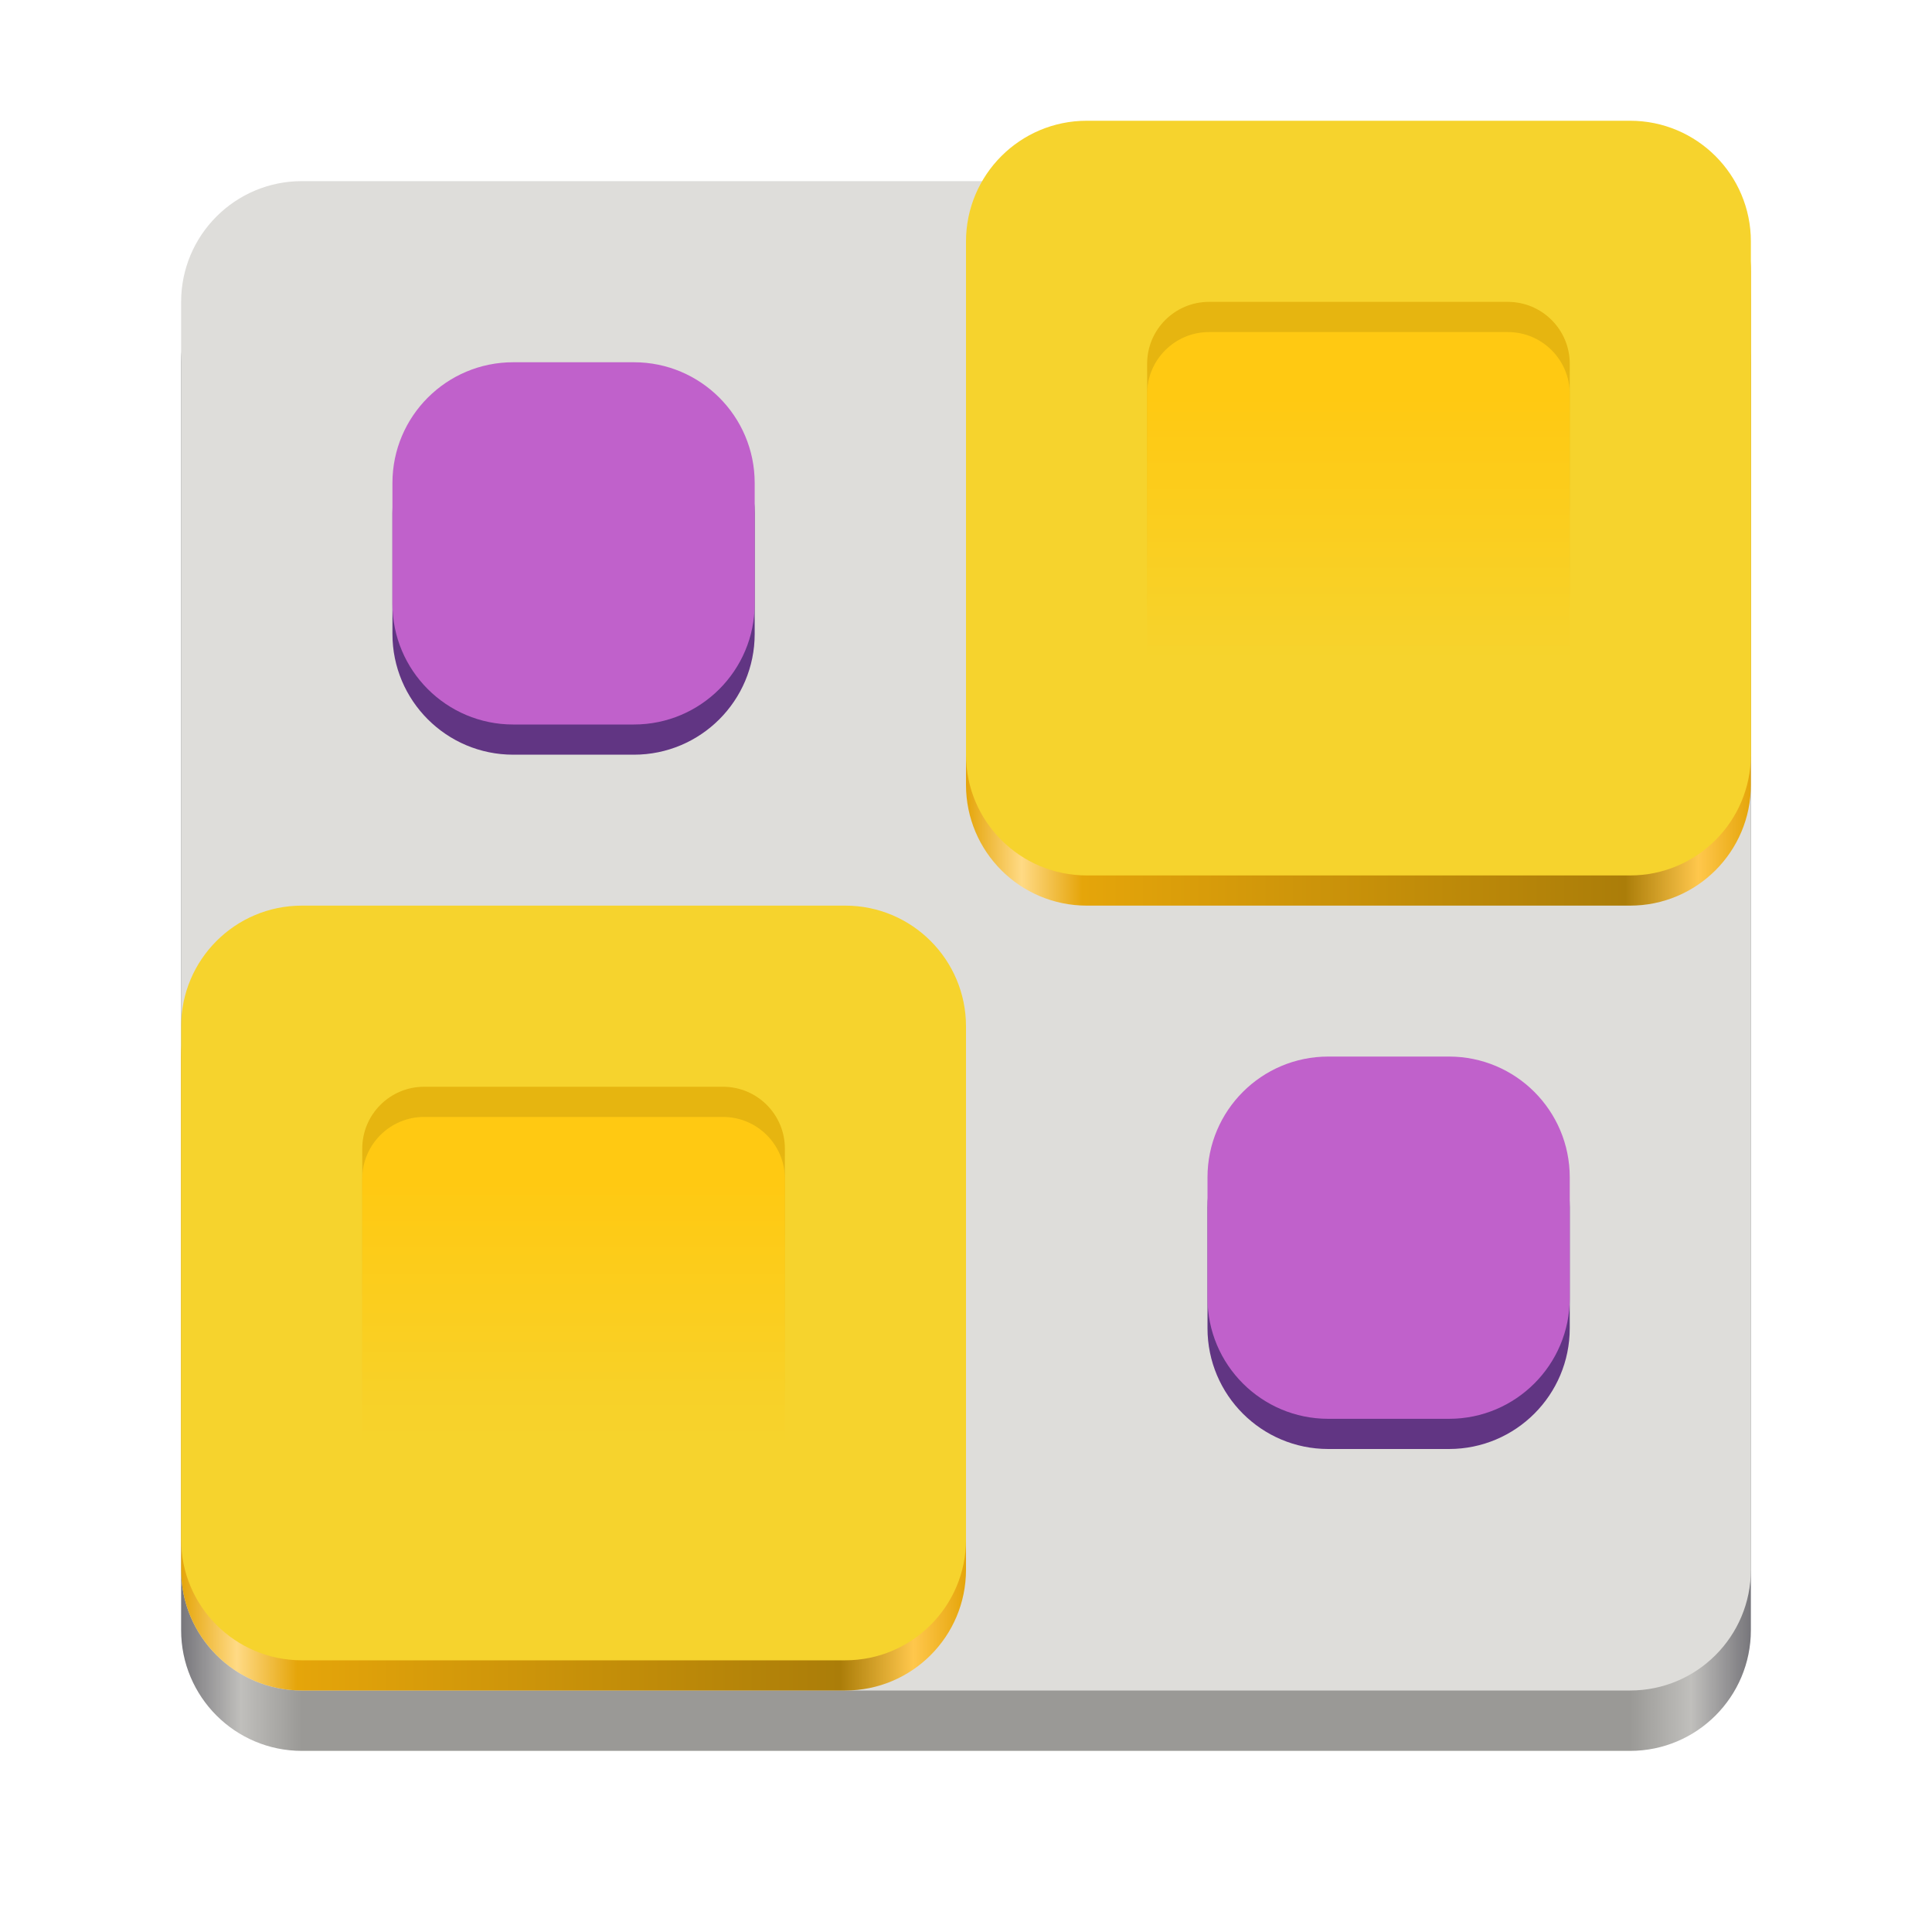
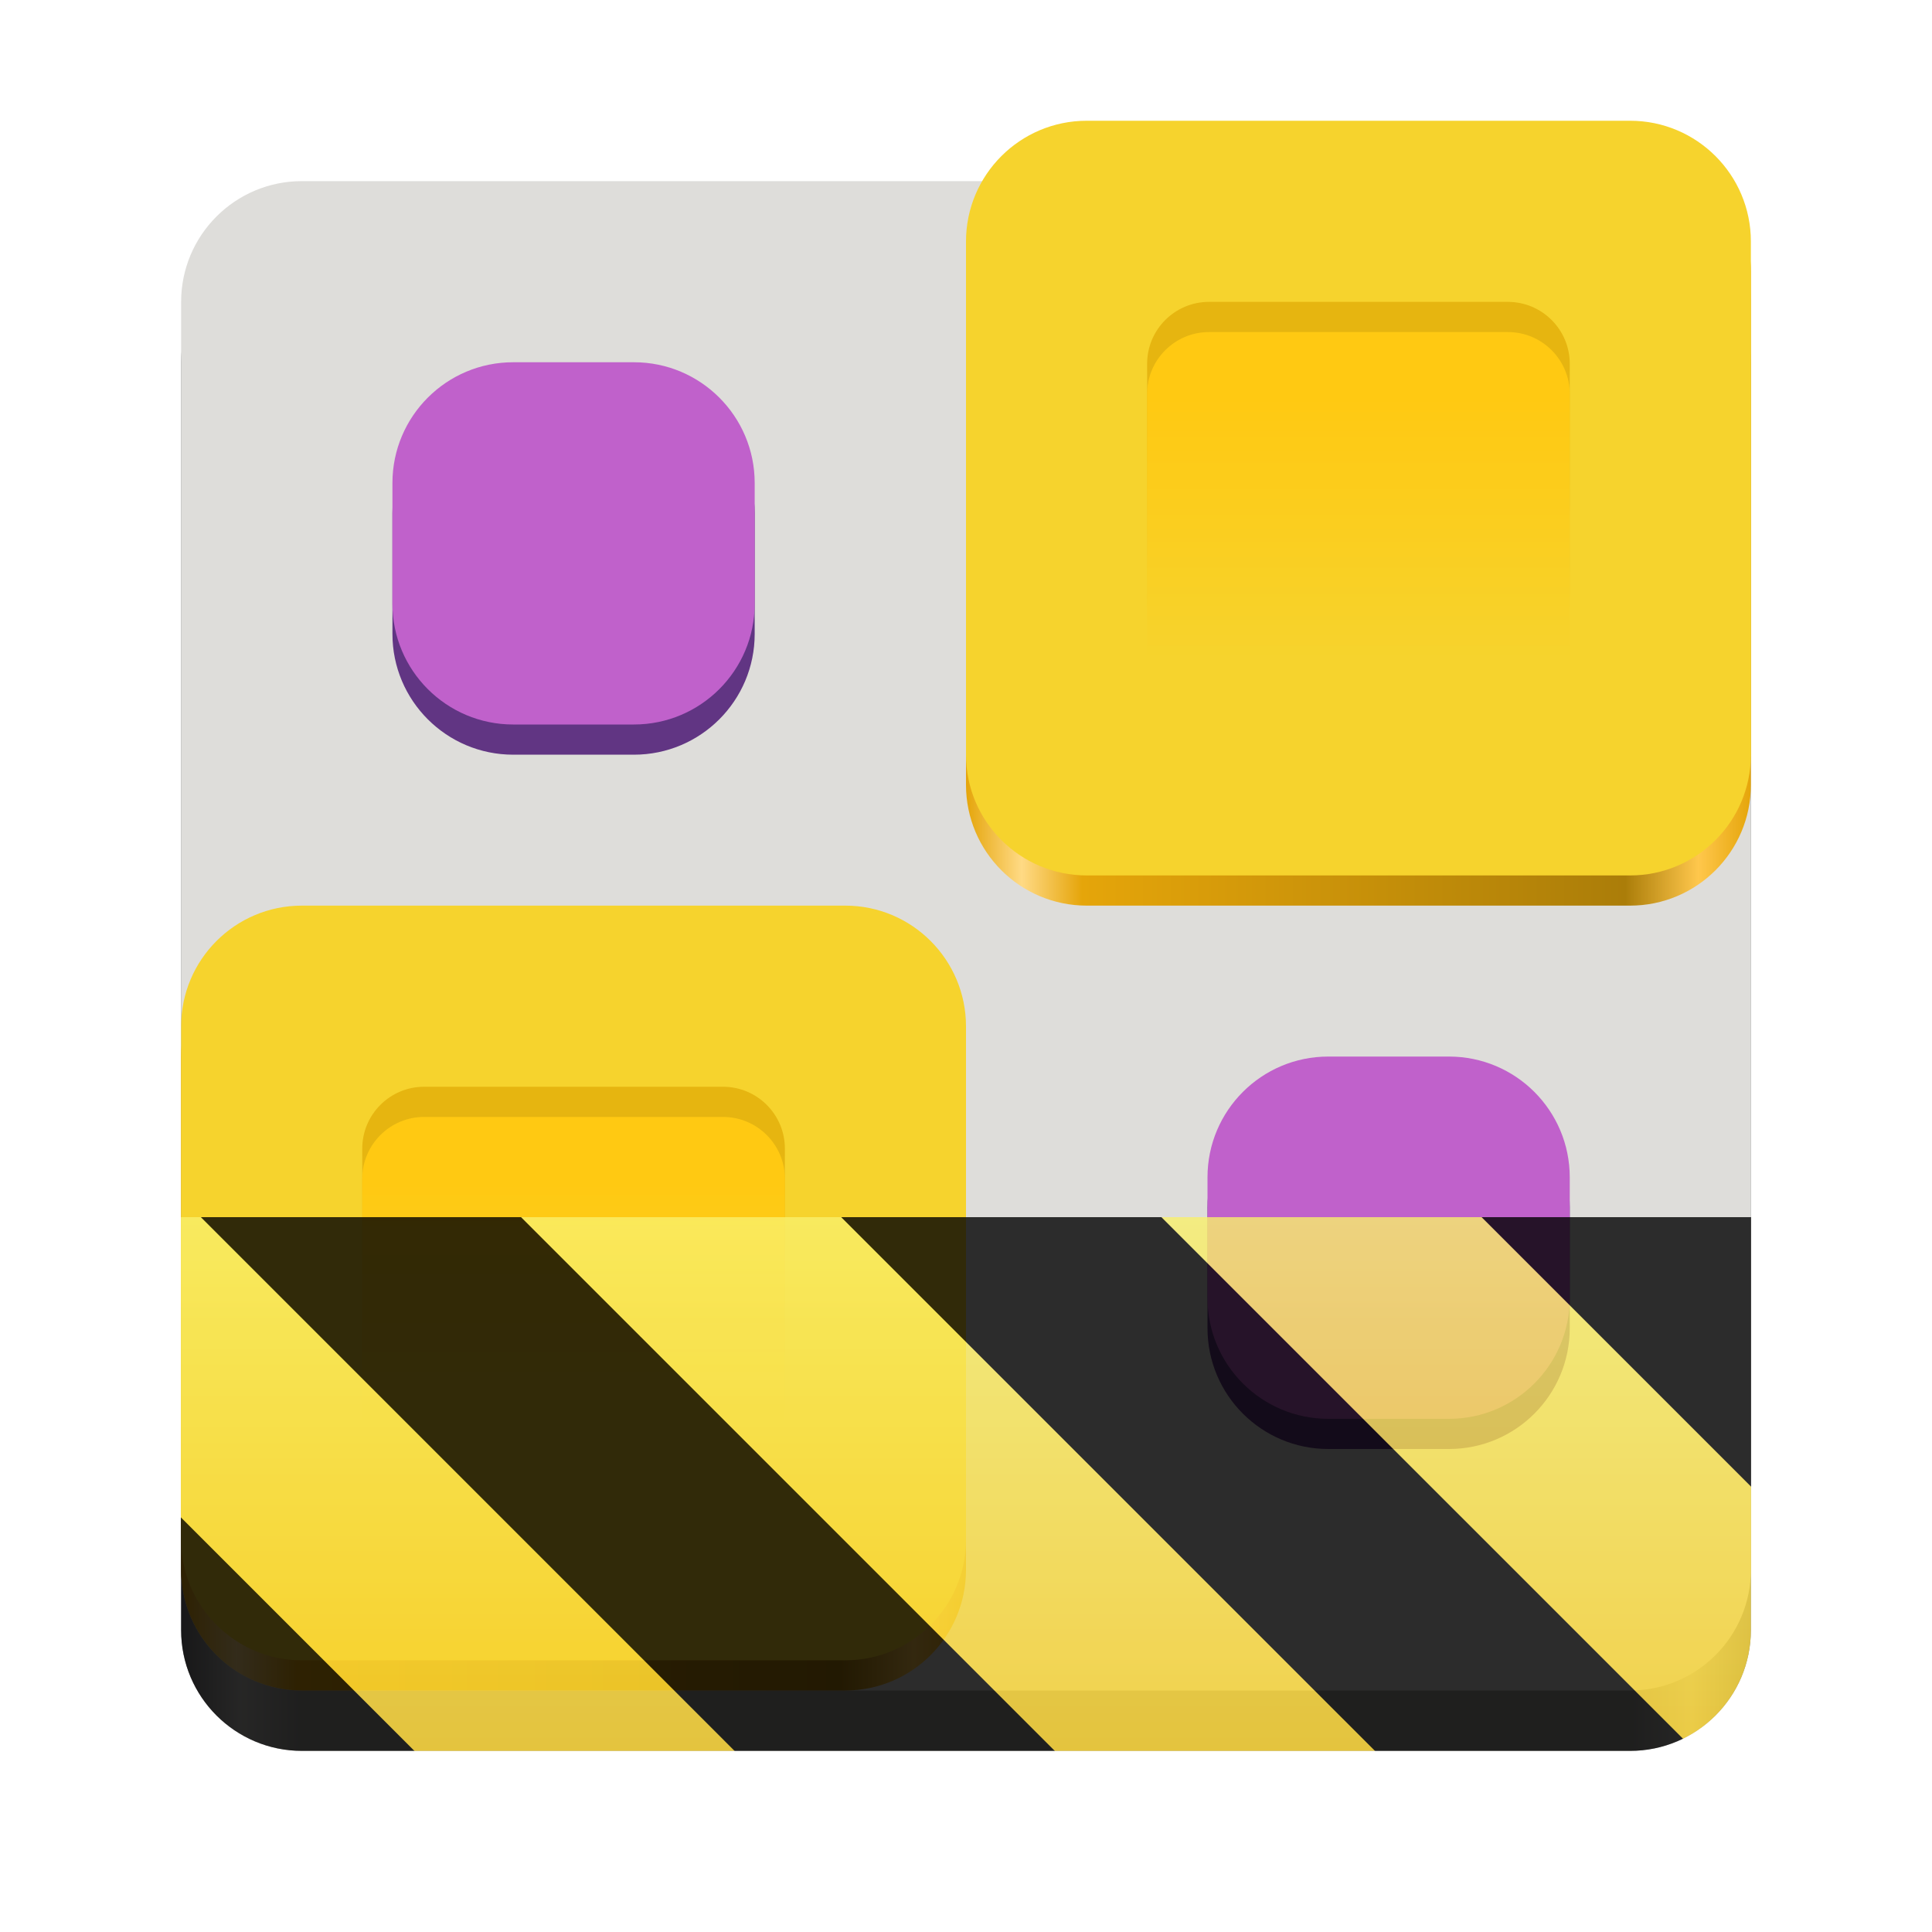
<svg xmlns="http://www.w3.org/2000/svg" xmlns:xlink="http://www.w3.org/1999/xlink" height="128px" viewBox="0 0 128 128" width="128px">
  <linearGradient id="a" gradientTransform="matrix(0.232143 0 0 0.328947 -8.5672 263.8269)" gradientUnits="userSpaceOnUse" x1="88.596" x2="536.596" y1="-449.394" y2="-449.394">
    <stop offset="0" stop-color="#77767b" />
    <stop offset="0.038" stop-color="#c0bfbc" />
    <stop offset="0.077" stop-color="#9a9996" />
    <stop offset="0.923" stop-color="#9a9996" />
    <stop offset="0.962" stop-color="#c0bfbc" />
    <stop offset="1" stop-color="#77767b" />
  </linearGradient>
  <linearGradient id="b" gradientUnits="userSpaceOnUse">
    <stop offset="0" stop-color="#e5a50a" />
    <stop offset="0.071" stop-color="#ffda85" />
    <stop offset="0.148" stop-color="#e5a50a" />
    <stop offset="0.84" stop-color="#ab7d09" />
    <stop offset="0.933" stop-color="#ffc74c" />
    <stop offset="1" stop-color="#e5a50a" />
  </linearGradient>
  <linearGradient id="c" gradientTransform="matrix(-0.5 0 0 0.5 -114 -32)" x1="-252" x2="-356" xlink:href="#b" y1="271.716" y2="271.716" />
  <linearGradient id="d" gradientUnits="userSpaceOnUse">
    <stop offset="0" stop-color="#f6d32d" />
    <stop offset="1" stop-color="#e6b510" />
  </linearGradient>
  <linearGradient id="e" gradientTransform="matrix(0.5 0 0 0.482857 190 -27.98858)" x1="-300" x2="-300" xlink:href="#d" y1="252" y2="216" />
  <linearGradient id="f" gradientUnits="userSpaceOnUse">
    <stop offset="0" stop-color="#f6d32d" />
    <stop offset="1" stop-color="#ffc912" />
  </linearGradient>
  <linearGradient id="g" gradientTransform="matrix(0.5 0 0 0.482857 190 -25.98858)" x1="-300" x2="-300" xlink:href="#f" y1="252" y2="216" />
  <linearGradient id="h" gradientTransform="matrix(-0.5 0 0 0.5 -62 -84)" x1="-252" x2="-356" xlink:href="#b" y1="271.716" y2="271.716" />
  <linearGradient id="i" gradientTransform="matrix(0.5 0 0 0.482857 242 -79.98858)" x1="-300" x2="-300" xlink:href="#d" y1="252" y2="216" />
  <linearGradient id="j" gradientTransform="matrix(0.5 0 0 0.482857 242 -77.98858)" x1="-300" x2="-300" xlink:href="#f" y1="252" y2="216" />
+   <clipPath id="k">
+     <rect height="128" width="128" />
+   </clipPath>
+   <clipPath id="l">
+     <rect height="128" width="128" />
+   </clipPath>
+   <filter id="m" height="100%" width="100%" x="0%" y="0%">
+     <feColorMatrix in="SourceGraphic" type="matrix" values="0 0 0 0 1 0 0 0 0 1 0 0 0 0 1 0 0 0 1 0" />
+   </filter>
+   <mask id="n">
+     <g clip-path="url(#l)" filter="url(#m)">
+       <g clip-path="url(#k)">
+         <path d="m 20 16 h 88 c 4.418 0 8 3.582 8 8 v 84 c 0 4.418 -3.582 8 -8 8 h -88 c -4.418 0 -8 -3.582 -8 -8 v -84 c 0 -4.418 3.582 -8 8 -8 z m 0 0" fill="url(#a)" />
+         <path d="m 20 12 h 88 c 4.418 0 8 3.582 8 8 v 84 c 0 4.418 -3.582 8 -8 8 h -88 c -4.418 0 -8 -3.582 -8 -8 v -84 c 0 -4.418 3.582 -8 8 -8 z m 0 0" fill="#deddda" />
+         <path d="m 56 62 h -36 c -4.418 0 -8 3.582 -8 8 v 34 c 0 4.418 3.582 8 8 8 h 36 c 4.418 0 8 -3.582 8 -8 v -34 c 0 -4.418 -3.582 -8 -8 -8 z m 0 0" fill="url(#c)" />
+         <path d="m 56 60 h -36 c -4.418 0 -8 3.582 -8 8 v 34 c 0 4.418 3.582 8 8 8 h 36 c 4.418 0 8 -3.582 8 -8 v -34 c 0 -4.418 -3.582 -8 -8 -8 z m 0 0" fill="#f6d32d" />
+         <path d="m 28.102 72 h 19.797 c 2.266 0 4.102 1.836 4.102 4.102 v 17.797 c 0 2.266 -1.836 4.102 -4.102 4.102 h -19.797 c -2.266 0 -4.102 -1.836 -4.102 -4.102 v -17.797 c 0 -2.266 1.836 -4.102 4.102 -4.102 z m 0 0" fill="url(#e)" />
+         <path d="m 28.102 74 h 19.797 c 2.266 0 4.102 1.836 4.102 4.102 v 17.797 c 0 2.266 -1.836 4.102 -4.102 4.102 h -19.797 c -2.266 0 -4.102 -1.836 -4.102 -4.102 v -17.797 c 0 -2.266 1.836 -4.102 4.102 -4.102 z m 0 0" fill="url(#g)" />
+         <path d="m 88 72 h 8 c 4.418 0 8 3.582 8 8 v 8 c 0 4.418 -3.582 8 -8 8 h -8 c -4.418 0 -8 -3.582 -8 -8 v -8 c 0 -4.418 3.582 -8 8 -8 z m 0 0" fill="#613583" />
+         <path d="m 88 70 h 8 c 4.418 0 8 3.582 8 8 v 8 c 0 4.418 -3.582 8 -8 8 h -8 c -4.418 0 -8 -3.582 -8 -8 v -8 c 0 -4.418 3.582 -8 8 -8 z m 0 0" fill="#c061cb" />
+         <path d="m 34 26 h 8 c 4.418 0 8 3.582 8 8 v 8 c 0 4.418 -3.582 8 -8 8 h -8 c -4.418 0 -8 -3.582 -8 -8 v -8 c 0 -4.418 3.582 -8 8 -8 z m 0 0" fill="#613583" />
+         <path d="m 34 24 h 8 c 4.418 0 8 3.582 8 8 v 8 c 0 4.418 -3.582 8 -8 8 h -8 c -4.418 0 -8 -3.582 -8 -8 v -8 c 0 -4.418 3.582 -8 8 -8 z m 0 0" fill="#c061cb" />
+         <path d="m 108 10 h -36 c -4.418 0 -8 3.582 -8 8 v 34 c 0 4.418 3.582 8 8 8 h 36 c 4.418 0 8 -3.582 8 -8 v -34 c 0 -4.418 -3.582 -8 -8 -8 z m 0 0" fill="url(#h)" />
+         <path d="m 108 8 h -36 c -4.418 0 -8 3.582 -8 8 v 34 c 0 4.418 3.582 8 8 8 h 36 c 4.418 0 8 -3.582 8 -8 v -34 c 0 -4.418 -3.582 -8 -8 -8 z m 0 0" fill="#f6d32d" />
+         <path d="m 80.102 20 h 19.797 c 2.266 0 4.102 1.836 4.102 4.102 v 17.797 c 0 2.266 -1.836 4.102 -4.102 4.102 h -19.797 c -2.266 0 -4.102 -1.836 -4.102 -4.102 v -17.797 c 0 -2.266 1.836 -4.102 4.102 -4.102 z m 0 0" fill="url(#i)" />
+         <path d="m 80.102 22 h 19.797 c 2.266 0 4.102 1.836 4.102 4.102 v 17.797 c 0 2.266 -1.836 4.102 -4.102 4.102 h -19.797 c -2.266 0 -4.102 -1.836 -4.102 -4.102 v -17.797 c 0 -2.266 1.836 -4.102 4.102 -4.102 z m 0 0" fill="url(#j)" />
+       </g>
+     </g>
+   </mask>
+   <mask id="o">
+     <g filter="url(#m)">
+       <rect fill-opacity="0.8" height="128" width="128" />
+     </g>
+   </mask>
+   <linearGradient id="p" gradientTransform="matrix(0 0.37 -0.98462 0 295.385 -30.36)" gradientUnits="userSpaceOnUse" x1="300" x2="428" y1="235" y2="235">
+     <stop offset="0" stop-color="#f9f06b" />
+     <stop offset="1" stop-color="#f5c211" />
+   </linearGradient>
+   <clipPath id="q">
+     <rect height="128" width="128" />
+   </clipPath>
+   <clipPath id="r">
+     <rect height="128" width="128" />
+   </clipPath>
  <path d="m 20 16 h 88 c 4.418 0 8 3.582 8 8 v 84 c 0 4.418 -3.582 8 -8 8 h -88 c -4.418 0 -8 -3.582 -8 -8 v -84 c 0 -4.418 3.582 -8 8 -8 z m 0 0" fill="url(#a)" />
  <path d="m 20 12 h 88 c 4.418 0 8 3.582 8 8 v 84 c 0 4.418 -3.582 8 -8 8 h -88 c -4.418 0 -8 -3.582 -8 -8 v -84 c 0 -4.418 3.582 -8 8 -8 z m 0 0" fill="#deddda" />
  <path d="m 56 62 h -36 c -4.418 0 -8 3.582 -8 8 v 34 c 0 4.418 3.582 8 8 8 h 36 c 4.418 0 8 -3.582 8 -8 v -34 c 0 -4.418 -3.582 -8 -8 -8 z m 0 0" fill="url(#c)" />
  <path d="m 56 60 h -36 c -4.418 0 -8 3.582 -8 8 v 34 c 0 4.418 3.582 8 8 8 h 36 c 4.418 0 8 -3.582 8 -8 v -34 c 0 -4.418 -3.582 -8 -8 -8 z m 0 0" fill="#f6d32d" />
  <path d="m 28.102 72 h 19.797 c 2.266 0 4.102 1.836 4.102 4.102 v 17.797 c 0 2.266 -1.836 4.102 -4.102 4.102 h -19.797 c -2.266 0 -4.102 -1.836 -4.102 -4.102 v -17.797 c 0 -2.266 1.836 -4.102 4.102 -4.102 z m 0 0" fill="url(#e)" />
  <path d="m 28.102 74 h 19.797 c 2.266 0 4.102 1.836 4.102 4.102 v 17.797 c 0 2.266 -1.836 4.102 -4.102 4.102 h -19.797 c -2.266 0 -4.102 -1.836 -4.102 -4.102 v -17.797 c 0 -2.266 1.836 -4.102 4.102 -4.102 z m 0 0" fill="url(#g)" />
  <path d="m 88 72 h 8 c 4.418 0 8 3.582 8 8 v 8 c 0 4.418 -3.582 8 -8 8 h -8 c -4.418 0 -8 -3.582 -8 -8 v -8 c 0 -4.418 3.582 -8 8 -8 z m 0 0" fill="#613583" />
  <path d="m 88 70 h 8 c 4.418 0 8 3.582 8 8 v 8 c 0 4.418 -3.582 8 -8 8 h -8 c -4.418 0 -8 -3.582 -8 -8 v -8 c 0 -4.418 3.582 -8 8 -8 z m 0 0" fill="#c061cb" />
  <path d="m 34 26 h 8 c 4.418 0 8 3.582 8 8 v 8 c 0 4.418 -3.582 8 -8 8 h -8 c -4.418 0 -8 -3.582 -8 -8 v -8 c 0 -4.418 3.582 -8 8 -8 z m 0 0" fill="#613583" />
  <path d="m 34 24 h 8 c 4.418 0 8 3.582 8 8 v 8 c 0 4.418 -3.582 8 -8 8 h -8 c -4.418 0 -8 -3.582 -8 -8 v -8 c 0 -4.418 3.582 -8 8 -8 z m 0 0" fill="#c061cb" />
  <path d="m 108 10 h -36 c -4.418 0 -8 3.582 -8 8 v 34 c 0 4.418 3.582 8 8 8 h 36 c 4.418 0 8 -3.582 8 -8 v -34 c 0 -4.418 -3.582 -8 -8 -8 z m 0 0" fill="url(#h)" />
  <path d="m 108 8 h -36 c -4.418 0 -8 3.582 -8 8 v 34 c 0 4.418 3.582 8 8 8 h 36 c 4.418 0 8 -3.582 8 -8 v -34 c 0 -4.418 -3.582 -8 -8 -8 z m 0 0" fill="#f6d32d" />
  <path d="m 80.102 20 h 19.797 c 2.266 0 4.102 1.836 4.102 4.102 v 17.797 c 0 2.266 -1.836 4.102 -4.102 4.102 h -19.797 c -2.266 0 -4.102 -1.836 -4.102 -4.102 v -17.797 c 0 -2.266 1.836 -4.102 4.102 -4.102 z m 0 0" fill="url(#i)" />
  <path d="m 80.102 22 h 19.797 c 2.266 0 4.102 1.836 4.102 4.102 v 17.797 c 0 2.266 -1.836 4.102 -4.102 4.102 h -19.797 c -2.266 0 -4.102 -1.836 -4.102 -4.102 v -17.797 c 0 -2.266 1.836 -4.102 4.102 -4.102 z m 0 0" fill="url(#j)" />
+   <g clip-path="url(#r)" mask="url(#n)">
+     <g clip-path="url(#q)" mask="url(#o)">
+       <path d="m 128 80.641 v 47.359 h -128 v -47.359 z m 0 0" fill="url(#p)" />
+       <path d="m 13.309 80.641 l 47.355 47.359 h 21.215 l -47.359 -47.359 z m 42.422 0 l 47.363 47.359 h 21.215 l -47.363 -47.359 z m 42.43 0 l 29.84 29.84 v -21.211 l -8.629 -8.629 z m -98.16 7.906 v 21.215 l 18.238 18.238 h 21.215 z m 0 0" />
+     </g>
+   </g>
</svg>
